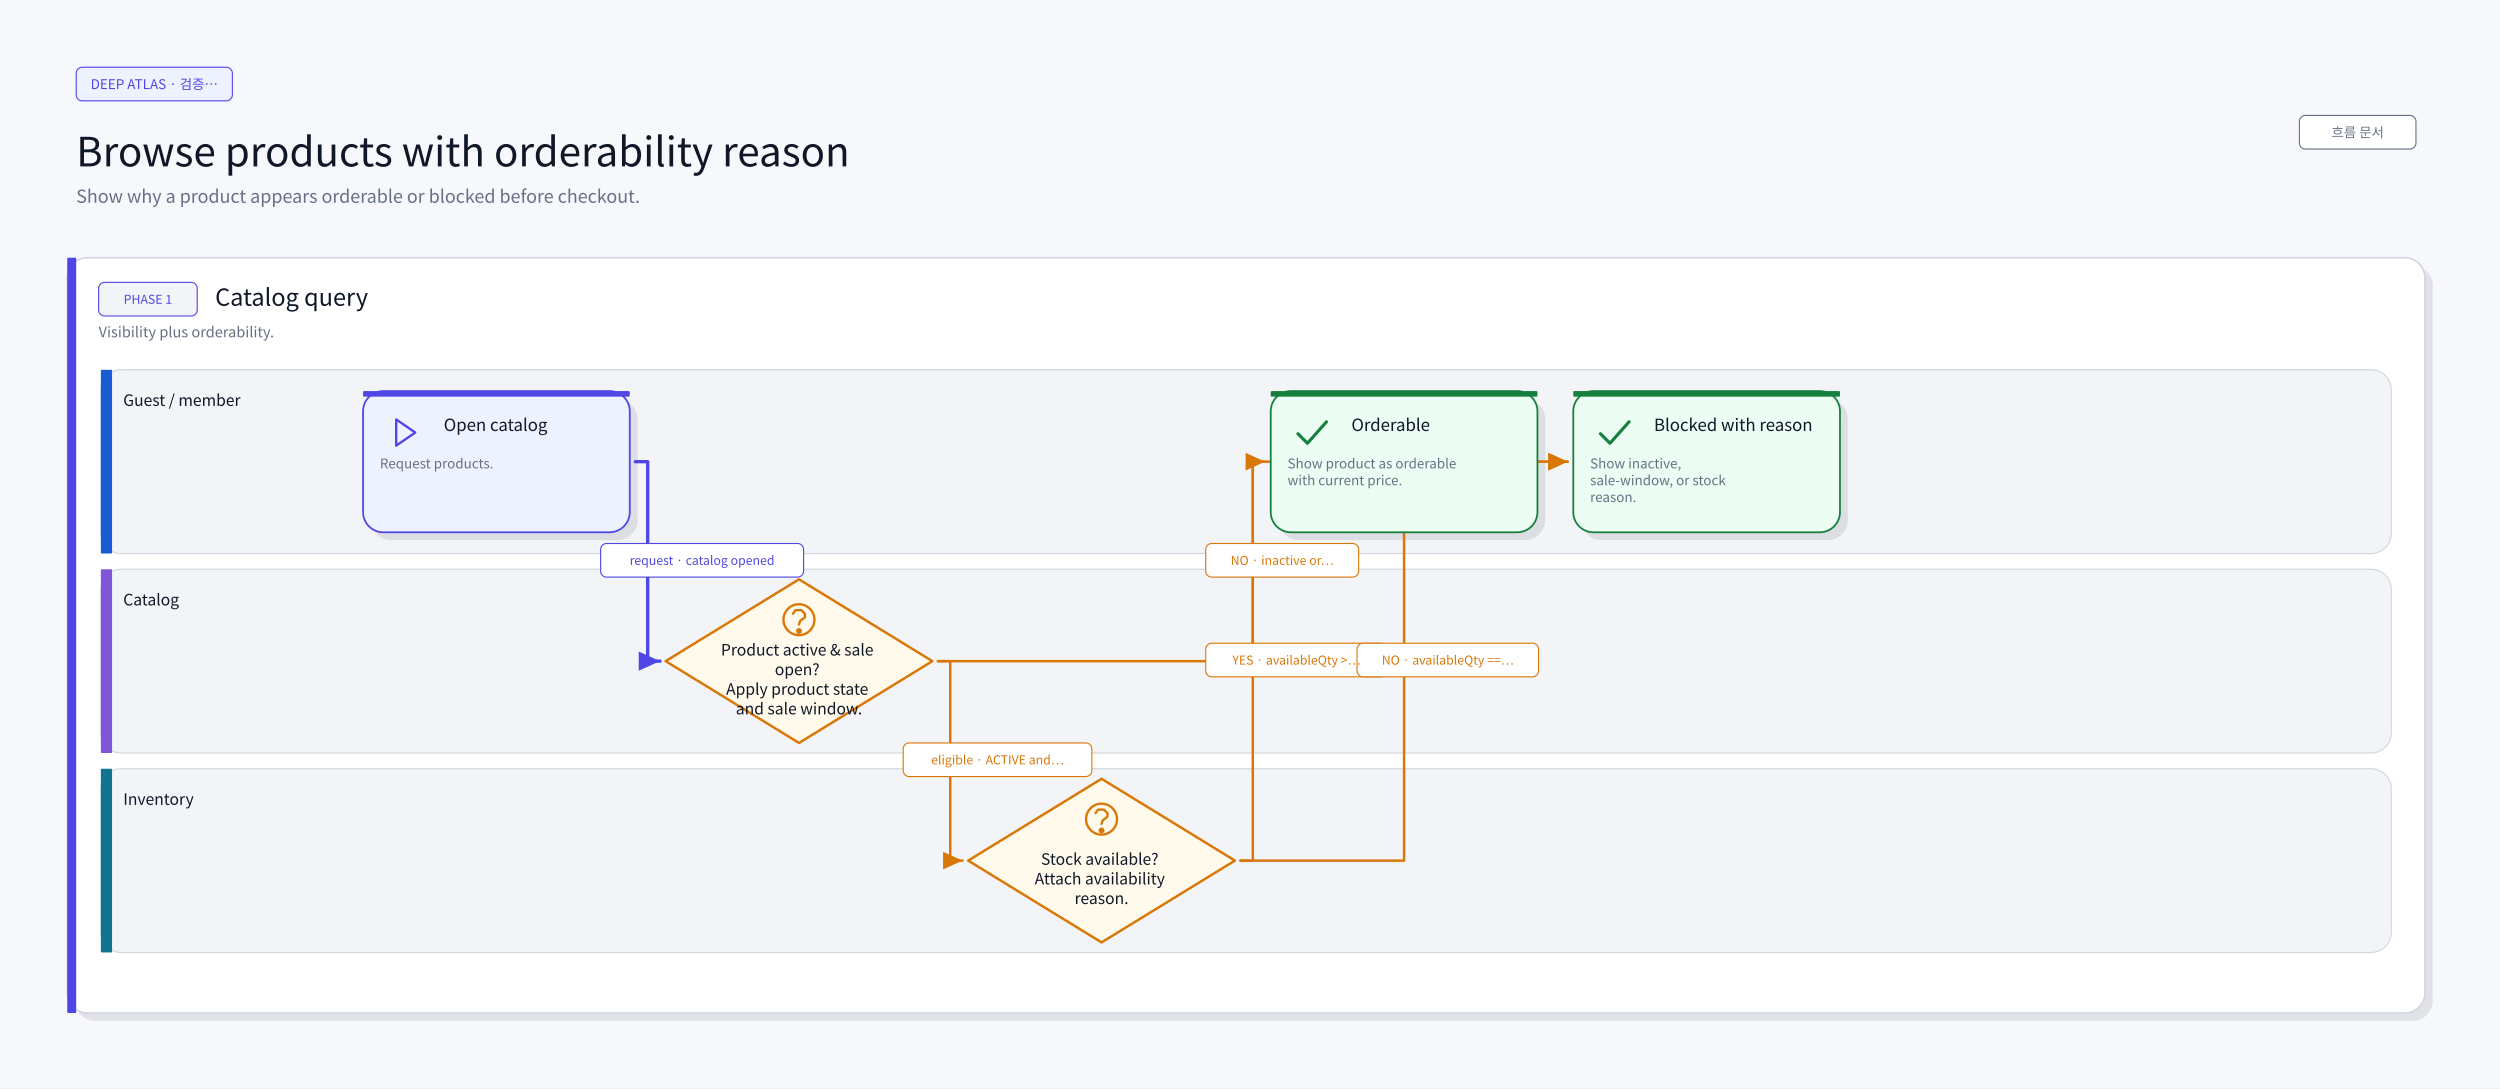
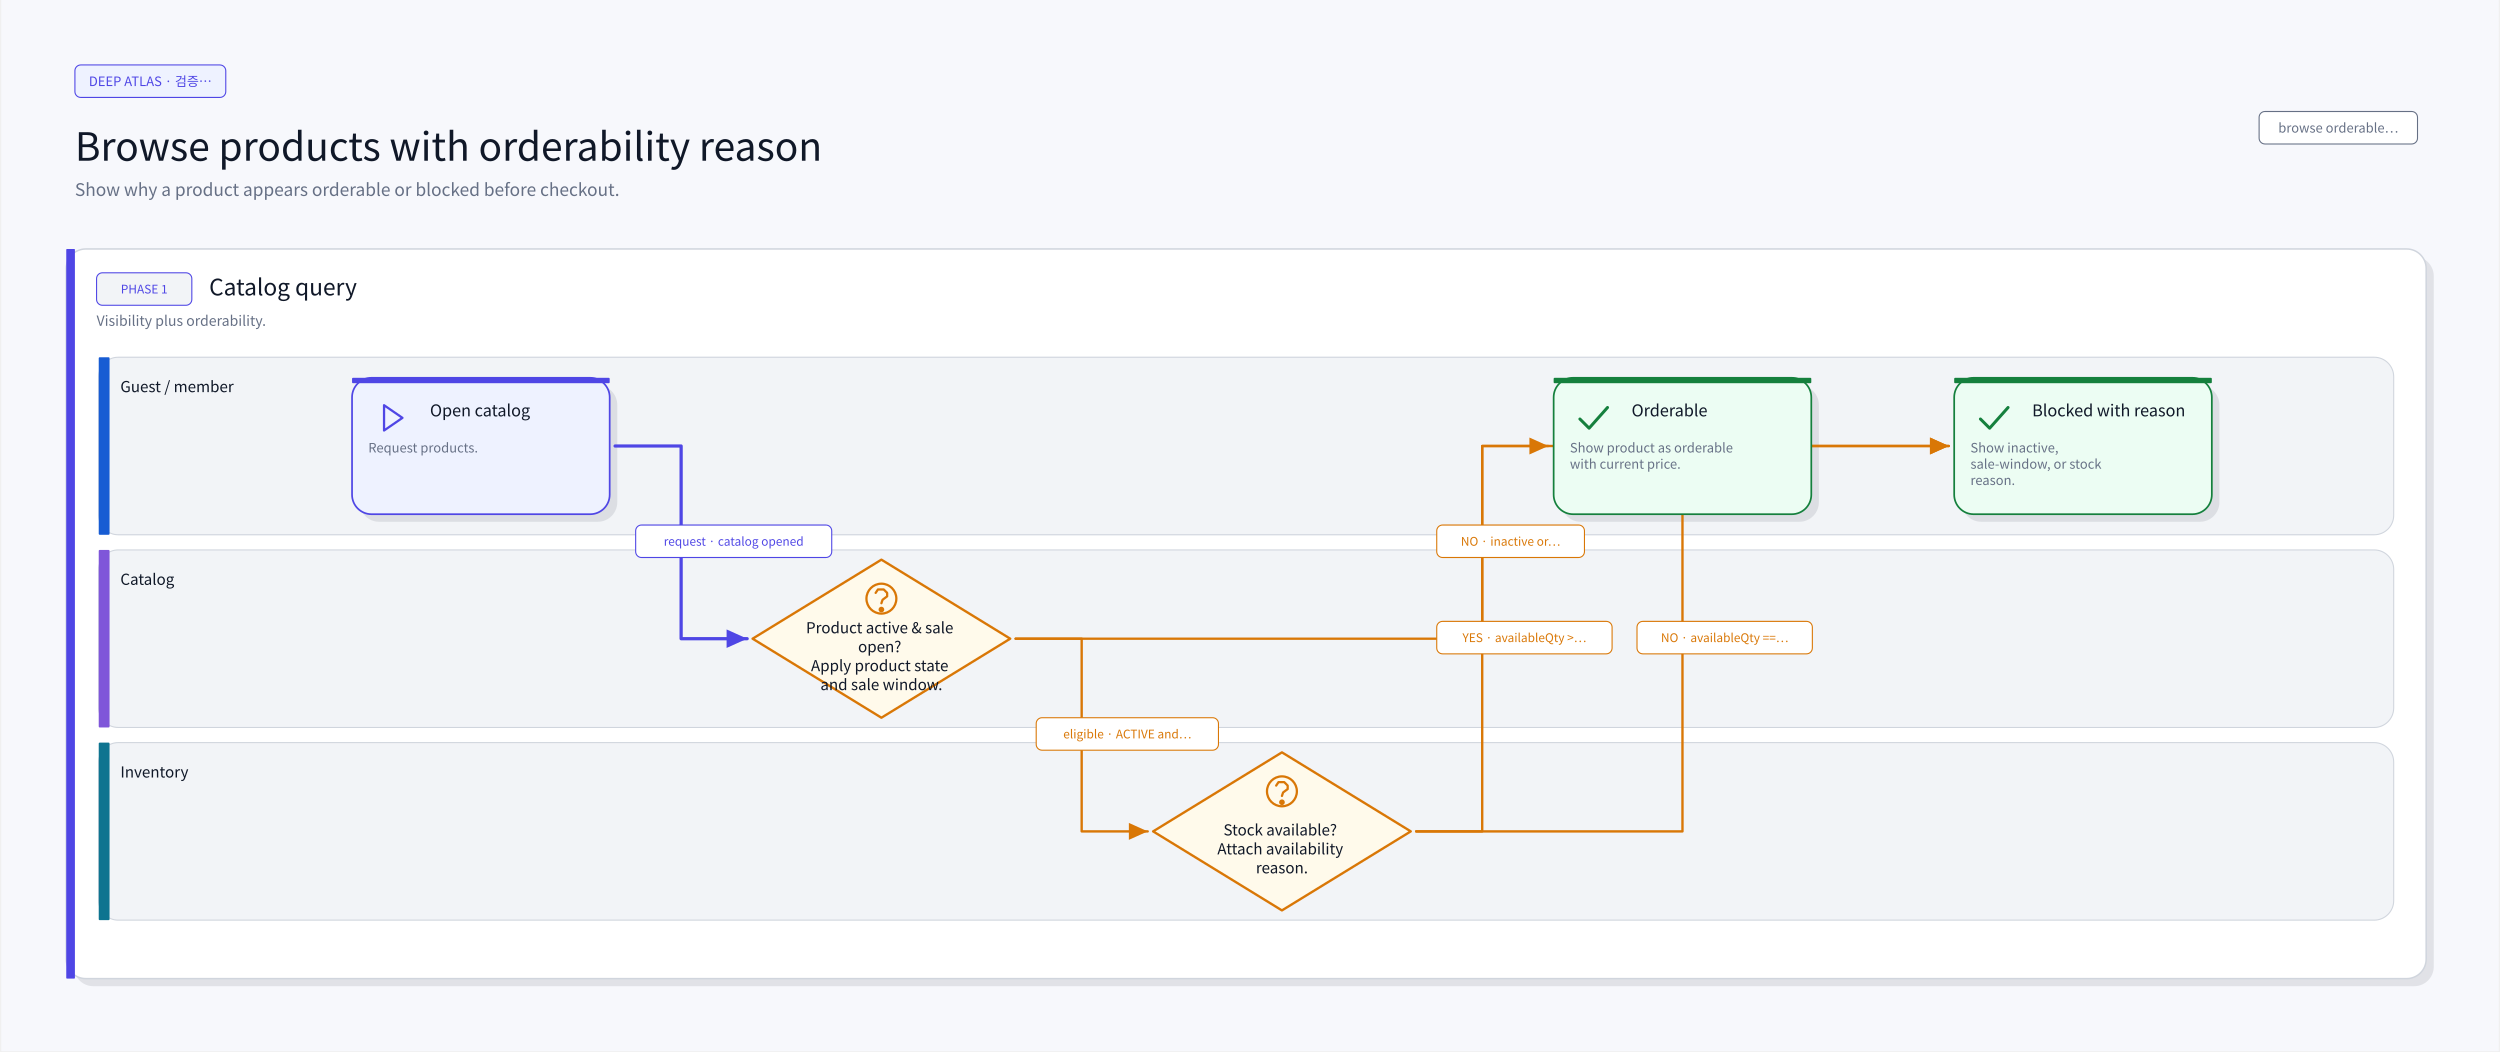
- <svg xmlns="http://www.w3.org/2000/svg" width="2231" height="971" viewBox="-12.00 -22.00 2231.00 971.00">
-   <rect x="-12.00" y="-22.00" width="2231.00" height="971.00" fill="#F7F8FC" />
-   <rect x="55.00" y="215.00" width="2104.00" height="674.00" rx="18.00" stroke="#101828" fill="#101828" stroke-width="0.0" opacity="0.100" />
-   <rect x="48.00" y="208.00" width="2104.00" height="674.00" rx="18.00" stroke="#D0D5DD" fill="#FFFFFF" stroke-width="1.4" opacity="1.000" />
-   <rect x="78.00" y="308.00" width="2044.00" height="164.00" rx="18.00" stroke="#D0D5DD" fill="#F2F4F7" stroke-width="1.0" opacity="1.000" />
-   <rect x="78.00" y="486.00" width="2044.00" height="164.00" rx="18.00" stroke="#D0D5DD" fill="#F2F4F7" stroke-width="1.0" opacity="1.000" />
-   <rect x="78.00" y="664.00" width="2044.00" height="164.00" rx="18.00" stroke="#D0D5DD" fill="#F2F4F7" stroke-width="1.0" opacity="1.000" />
+ <svg xmlns="http://www.w3.org/2000/svg" width="2200" height="925" viewBox="-12.00 -22.00 2307.00 971.00">
+   <rect x="-12.00" y="-22.00" width="2307.00" height="971.00" fill="#F7F8FC" />
+   <rect x="55.00" y="215.00" width="2180.00" height="674.00" rx="18.00" stroke="#101828" fill="#101828" stroke-width="0.0" opacity="0.100" />
+   <rect x="48.00" y="208.00" width="2180.00" height="674.00" rx="18.00" stroke="#D0D5DD" fill="#FFFFFF" stroke-width="1.4" opacity="1.000" />
+   <rect x="78.00" y="308.00" width="2120.00" height="164.00" rx="18.00" stroke="#D0D5DD" fill="#F2F4F7" stroke-width="1.0" opacity="1.000" />
+   <rect x="78.00" y="486.00" width="2120.00" height="164.00" rx="18.00" stroke="#D0D5DD" fill="#F2F4F7" stroke-width="1.0" opacity="1.000" />
+   <rect x="78.00" y="664.00" width="2120.00" height="164.00" rx="18.00" stroke="#D0D5DD" fill="#F2F4F7" stroke-width="1.0" opacity="1.000" />
  <rect x="319.00" y="334.00" width="238.00" height="126.00" rx="18.00" stroke="#101828" fill="#101828" stroke-width="0.0" opacity="0.100" />
-   <rect x="1129.00" y="334.00" width="238.00" height="126.00" rx="18.00" stroke="#101828" fill="#101828" stroke-width="0.0" opacity="0.100" />
-   <rect x="1399.00" y="334.00" width="238.00" height="126.00" rx="18.00" stroke="#101828" fill="#101828" stroke-width="0.0" opacity="0.100" />
-   <polyline points="555.00,390.00 566.00,390.00 566.00,568.00 577.00,568.00" stroke="#4F46E5" fill="none" stroke-width="3.0" opacity="1.000" stroke-linejoin="round" stroke-linecap="round" />
-   <polygon points="577.00,568.00 558.00,576.55 558.00,559.45" fill="#4F46E5" opacity="1.000" />
-   <polyline points="825.00,568.00 836.00,568.00 836.00,746.00 847.00,746.00" stroke="#D97706" fill="none" stroke-width="2.2" opacity="1.000" stroke-linejoin="round" stroke-linecap="round" />
-   <polygon points="847.00,746.00 829.60,753.83 829.60,738.17" fill="#D97706" opacity="1.000" />
-   <polyline points="825.00,568.00 1106.00,568.00 1106.00,390.00 1387.00,390.00" stroke="#D97706" fill="none" stroke-width="2.2" opacity="1.000" stroke-linejoin="round" stroke-linecap="round" />
-   <polygon points="1387.00,390.00 1369.60,397.83 1369.60,382.17" fill="#D97706" opacity="1.000" />
-   <polyline points="1095.00,746.00 1106.00,746.00 1106.00,390.00 1117.00,390.00" stroke="#D97706" fill="none" stroke-width="2.2" opacity="1.000" stroke-linejoin="round" stroke-linecap="round" />
-   <polygon points="1117.00,390.00 1099.60,397.83 1099.60,382.17" fill="#D97706" opacity="1.000" />
-   <polyline points="1095.00,746.00 1241.00,746.00 1241.00,390.00 1387.00,390.00" stroke="#D97706" fill="none" stroke-width="2.2" opacity="1.000" stroke-linejoin="round" stroke-linecap="round" />
-   <polygon points="1387.00,390.00 1369.60,397.83 1369.60,382.17" fill="#D97706" opacity="1.000" />
+   <rect x="1429.00" y="334.00" width="238.00" height="126.00" rx="18.00" stroke="#101828" fill="#101828" stroke-width="0.0" opacity="0.100" />
+   <rect x="1799.00" y="334.00" width="238.00" height="126.00" rx="18.00" stroke="#101828" fill="#101828" stroke-width="0.0" opacity="0.100" />
+   <polyline points="555.00,390.00 616.00,390.00 616.00,568.00 677.00,568.00" stroke="#4F46E5" fill="none" stroke-width="3.0" opacity="1.000" stroke-linejoin="round" stroke-linecap="round" />
+   <polygon points="677.00,568.00 658.00,576.55 658.00,559.45" fill="#4F46E5" opacity="1.000" />
+   <polyline points="925.00,568.00 986.00,568.00 986.00,746.00 1047.00,746.00" stroke="#D97706" fill="none" stroke-width="2.2" opacity="1.000" stroke-linejoin="round" stroke-linecap="round" />
+   <polygon points="1047.00,746.00 1029.60,753.83 1029.60,738.17" fill="#D97706" opacity="1.000" />
+   <polyline points="925.00,568.00 1356.00,568.00 1356.00,390.00 1787.00,390.00" stroke="#D97706" fill="none" stroke-width="2.2" opacity="1.000" stroke-linejoin="round" stroke-linecap="round" />
+   <polygon points="1787.00,390.00 1769.60,397.83 1769.60,382.17" fill="#D97706" opacity="1.000" />
+   <polyline points="1295.00,746.00 1356.00,746.00 1356.00,390.00 1417.00,390.00" stroke="#D97706" fill="none" stroke-width="2.2" opacity="1.000" stroke-linejoin="round" stroke-linecap="round" />
+   <polygon points="1417.00,390.00 1399.60,397.83 1399.60,382.17" fill="#D97706" opacity="1.000" />
+   <polyline points="1295.00,746.00 1541.00,746.00 1541.00,390.00 1787.00,390.00" stroke="#D97706" fill="none" stroke-width="2.2" opacity="1.000" stroke-linejoin="round" stroke-linecap="round" />
+   <polygon points="1787.00,390.00 1769.60,397.83 1769.60,382.17" fill="#D97706" opacity="1.000" />
  <rect x="56.00" y="38.00" width="139.36" height="30.00" rx="5.40" stroke="#4F46E5" fill="#EEF2FF" stroke-width="1.0" opacity="1.000" />
-   <rect x="2040.00" y="81.00" width="104.00" height="30.00" rx="5.40" stroke="#667085" fill="#FFFFFF" stroke-width="1.0" opacity="1.000" />
+   <rect x="2073.68" y="81.00" width="146.32" height="30.00" rx="5.40" stroke="#667085" fill="#FFFFFF" stroke-width="1.0" opacity="1.000" />
  <rect x="48.00" y="208.00" width="8.00" height="674.00" rx="0.64" stroke="#4F46E5" fill="#4F46E5" stroke-width="0.0" opacity="1.000" />
  <rect x="76.00" y="230.00" width="88.00" height="30.00" rx="5.40" stroke="#4F46E5" fill="#F2F4F7" stroke-width="1.0" opacity="1.000" />
  <rect x="78.00" y="308.00" width="10.00" height="164.00" rx="0.80" stroke="#175CD3" fill="#175CD3" stroke-width="0.0" opacity="1.000" />
  <rect x="78.00" y="486.00" width="10.00" height="164.00" rx="0.80" stroke="#7F56D9" fill="#7F56D9" stroke-width="0.0" opacity="1.000" />
  <rect x="78.00" y="664.00" width="10.00" height="164.00" rx="0.80" stroke="#0E7490" fill="#0E7490" stroke-width="0.0" opacity="1.000" />
  <rect x="312.00" y="327.00" width="238.00" height="126.00" rx="18.00" stroke="#4F46E5" fill="#EEF2FF" stroke-width="1.6" opacity="1.000" />
  <rect x="312.00" y="327.00" width="238.00" height="5.00" rx="0.90" stroke="#4F46E5" fill="#4F46E5" stroke-width="0.0" opacity="1.000" />
  <rect x="327.00" y="342.00" width="44.00" height="44.00" rx="3.52" stroke="#EEF2FF" fill="#EEF2FF" stroke-width="0.0" opacity="1.000" />
-   <rect x="1122.00" y="327.00" width="238.00" height="126.00" rx="18.00" stroke="#15803D" fill="#ECFDF3" stroke-width="1.6" opacity="1.000" />
-   <rect x="1122.00" y="327.00" width="238.00" height="5.00" rx="0.90" stroke="#15803D" fill="#15803D" stroke-width="0.0" opacity="1.000" />
-   <rect x="1137.00" y="342.00" width="44.00" height="44.00" rx="3.52" stroke="#ECFDF3" fill="#ECFDF3" stroke-width="0.0" opacity="1.000" />
-   <rect x="1392.00" y="327.00" width="238.00" height="126.00" rx="18.00" stroke="#15803D" fill="#ECFDF3" stroke-width="1.6" opacity="1.000" />
-   <rect x="1392.00" y="327.00" width="238.00" height="5.00" rx="0.90" stroke="#15803D" fill="#15803D" stroke-width="0.0" opacity="1.000" />
-   <rect x="1407.00" y="342.00" width="44.00" height="44.00" rx="3.52" stroke="#ECFDF3" fill="#ECFDF3" stroke-width="0.0" opacity="1.000" />
-   <polygon points="701.00,495.00 820.00,568.00 701.00,641.00 582.00,568.00" stroke="#D97706" fill="#FFFAEB" stroke-width="2.2" opacity="1.000" stroke-linejoin="round" />
-   <rect x="679.00" y="509.00" width="44.00" height="44.00" rx="3.52" stroke="#FFFAEB" fill="#FFFAEB" stroke-width="0.0" opacity="1.000" />
-   <ellipse cx="701.00" cy="531.00" rx="13.81" ry="13.81" stroke="#D97706" fill="none" stroke-width="2.1" opacity="1.000" />
-   <ellipse cx="701.00" cy="541.10" rx="1.59" ry="1.59" stroke="#D97706" fill="#D97706" stroke-width="2.1" opacity="1.000" />
-   <polygon points="971.00,673.00 1090.00,746.00 971.00,819.00 852.00,746.00" stroke="#D97706" fill="#FFFAEB" stroke-width="2.2" opacity="1.000" stroke-linejoin="round" />
-   <rect x="949.00" y="687.00" width="44.00" height="44.00" rx="3.52" stroke="#FFFAEB" fill="#FFFAEB" stroke-width="0.0" opacity="1.000" />
-   <ellipse cx="971.00" cy="709.00" rx="13.81" ry="13.81" stroke="#D97706" fill="none" stroke-width="2.1" opacity="1.000" />
-   <ellipse cx="971.00" cy="719.10" rx="1.59" ry="1.59" stroke="#D97706" fill="#D97706" stroke-width="2.1" opacity="1.000" />
-   <rect x="524.00" y="463.00" width="181.12" height="30.00" rx="5.40" stroke="#4F46E5" fill="#FFFFFF" stroke-width="1.0" opacity="1.000" />
-   <rect x="794.00" y="641.00" width="168.36" height="30.00" rx="5.40" stroke="#D97706" fill="#FFFFFF" stroke-width="1.0" opacity="1.000" />
-   <rect x="1064.00" y="463.00" width="136.46" height="30.00" rx="5.40" stroke="#D97706" fill="#FFFFFF" stroke-width="1.0" opacity="1.000" />
-   <rect x="1064.00" y="552.00" width="161.98" height="30.00" rx="5.40" stroke="#D97706" fill="#FFFFFF" stroke-width="1.0" opacity="1.000" />
-   <rect x="1199.00" y="552.00" width="161.98" height="30.00" rx="5.40" stroke="#D97706" fill="#FFFFFF" stroke-width="1.0" opacity="1.000" />
+   <rect x="1422.00" y="327.00" width="238.00" height="126.00" rx="18.00" stroke="#15803D" fill="#ECFDF3" stroke-width="1.6" opacity="1.000" />
+   <rect x="1422.00" y="327.00" width="238.00" height="5.00" rx="0.90" stroke="#15803D" fill="#15803D" stroke-width="0.0" opacity="1.000" />
+   <rect x="1437.00" y="342.00" width="44.00" height="44.00" rx="3.52" stroke="#ECFDF3" fill="#ECFDF3" stroke-width="0.0" opacity="1.000" />
+   <rect x="1792.00" y="327.00" width="238.00" height="126.00" rx="18.00" stroke="#15803D" fill="#ECFDF3" stroke-width="1.6" opacity="1.000" />
+   <rect x="1792.00" y="327.00" width="238.00" height="5.00" rx="0.90" stroke="#15803D" fill="#15803D" stroke-width="0.0" opacity="1.000" />
+   <rect x="1807.00" y="342.00" width="44.00" height="44.00" rx="3.52" stroke="#ECFDF3" fill="#ECFDF3" stroke-width="0.0" opacity="1.000" />
+   <polygon points="801.00,495.00 920.00,568.00 801.00,641.00 682.00,568.00" stroke="#D97706" fill="#FFFAEB" stroke-width="2.2" opacity="1.000" stroke-linejoin="round" />
+   <rect x="779.00" y="509.00" width="44.00" height="44.00" rx="3.52" stroke="#FFFAEB" fill="#FFFAEB" stroke-width="0.0" opacity="1.000" />
+   <ellipse cx="801.00" cy="531.00" rx="13.81" ry="13.81" stroke="#D97706" fill="none" stroke-width="2.1" opacity="1.000" />
+   <ellipse cx="801.00" cy="541.10" rx="1.59" ry="1.59" stroke="#D97706" fill="#D97706" stroke-width="2.1" opacity="1.000" />
+   <polygon points="1171.00,673.00 1290.00,746.00 1171.00,819.00 1052.00,746.00" stroke="#D97706" fill="#FFFAEB" stroke-width="2.2" opacity="1.000" stroke-linejoin="round" />
+   <rect x="1149.00" y="687.00" width="44.00" height="44.00" rx="3.52" stroke="#FFFAEB" fill="#FFFAEB" stroke-width="0.0" opacity="1.000" />
+   <ellipse cx="1171.00" cy="709.00" rx="13.81" ry="13.81" stroke="#D97706" fill="none" stroke-width="2.1" opacity="1.000" />
+   <ellipse cx="1171.01" cy="719.10" rx="1.59" ry="1.59" stroke="#D97706" fill="#D97706" stroke-width="2.1" opacity="1.000" />
+   <rect x="574.00" y="463.00" width="181.12" height="30.00" rx="5.40" stroke="#4F46E5" fill="#FFFFFF" stroke-width="1.0" opacity="1.000" />
+   <rect x="944.00" y="641.00" width="168.36" height="30.00" rx="5.40" stroke="#D97706" fill="#FFFFFF" stroke-width="1.0" opacity="1.000" />
+   <rect x="1314.00" y="463.00" width="136.46" height="30.00" rx="5.40" stroke="#D97706" fill="#FFFFFF" stroke-width="1.0" opacity="1.000" />
+   <rect x="1314.00" y="552.00" width="161.98" height="30.00" rx="5.40" stroke="#D97706" fill="#FFFFFF" stroke-width="1.0" opacity="1.000" />
+   <rect x="1499.00" y="552.00" width="161.98" height="30.00" rx="5.40" stroke="#D97706" fill="#FFFFFF" stroke-width="1.0" opacity="1.000" />
  <polyline points="341.56,352.31 341.56,375.69 358.56,364.00 341.56,352.31" stroke="#4F46E5" fill="none" stroke-width="2.1" opacity="1.000" stroke-linejoin="round" stroke-linecap="round" />
-   <polyline points="1146.25,365.06 1154.75,373.56 1171.75,354.44" stroke="#15803D" fill="none" stroke-width="2.8" opacity="1.000" stroke-linejoin="round" stroke-linecap="round" />
-   <polyline points="1416.25,365.06 1424.75,373.56 1441.75,354.44" stroke="#15803D" fill="none" stroke-width="2.8" opacity="1.000" stroke-linejoin="round" stroke-linecap="round" />
-   <polyline points="695.69,525.69 697.81,522.50 703.13,522.50 706.31,525.69 706.31,528.88 702.07,532.06 701.00,535.25" stroke="#D97706" fill="none" stroke-width="2.1" opacity="1.000" stroke-linejoin="round" stroke-linecap="round" />
-   <polyline points="965.69,703.69 967.81,700.50 973.13,700.50 976.31,703.69 976.31,706.88 972.07,710.06 971.00,713.25" stroke="#D97706" fill="none" stroke-width="2.1" opacity="1.000" stroke-linejoin="round" stroke-linecap="round" />
+   <polyline points="1446.25,365.06 1454.75,373.56 1471.75,354.44" stroke="#15803D" fill="none" stroke-width="2.8" opacity="1.000" stroke-linejoin="round" stroke-linecap="round" />
+   <polyline points="1816.25,365.06 1824.75,373.56 1841.75,354.44" stroke="#15803D" fill="none" stroke-width="2.8" opacity="1.000" stroke-linejoin="round" stroke-linecap="round" />
+   <polyline points="795.69,525.69 797.81,522.50 803.13,522.50 806.31,525.69 806.31,528.88 802.07,532.06 801.00,535.25" stroke="#D97706" fill="none" stroke-width="2.1" opacity="1.000" stroke-linejoin="round" stroke-linecap="round" />
+   <polyline points="1165.69,703.69 1167.81,700.50 1173.13,700.50 1176.31,703.69 1176.31,706.88 1172.07,710.06 1171.00,713.25" stroke="#D97706" fill="none" stroke-width="2.1" opacity="1.000" stroke-linejoin="round" stroke-linecap="round" />
  <text x="125.68" y="57.50" font-size="12.00" font-family="NanumGothic, Noto Sans CJK KR, Apple SD Gothic Neo, Arial, sans-serif" text-anchor="middle" fill="#4F46E5" opacity="1.000">
    <tspan x="125.68" dy="0.00">DEEP ATLAS · 검증…</tspan>
  </text>
  <text x="56.00" y="126.50" font-size="36.00" font-family="NanumGothic, Noto Sans CJK KR, Apple SD Gothic Neo, Arial, sans-serif" text-anchor="start" fill="#101828" opacity="1.000">
    <tspan x="56.00" dy="0.00">Browse products with orderability reason</tspan>
  </text>
  <text x="56.00" y="159.00" font-size="16.00" font-family="NanumGothic, Noto Sans CJK KR, Apple SD Gothic Neo, Arial, sans-serif" text-anchor="start" fill="#667085" opacity="1.000">
    <tspan x="56.00" dy="0.00">Show why a product appears orderable or blocked before checkout.</tspan>
  </text>
  <a href="[[architecture/atlas/flows/browse-orderable-products.md]]">
-     <text x="2092.00" y="100.50" font-size="12.00" font-family="NanumGothic, Noto Sans CJK KR, Apple SD Gothic Neo, Arial, sans-serif" text-anchor="middle" fill="#667085" opacity="1.000">
-       <tspan x="2092.00" dy="0.00">흐름 문서</tspan>
+     <text x="2146.84" y="100.50" font-size="12.00" font-family="NanumGothic, Noto Sans CJK KR, Apple SD Gothic Neo, Arial, sans-serif" text-anchor="middle" fill="#667085" opacity="1.000">
+       <tspan x="2146.84" dy="0.00">browse orderable…</tspan>
    </text>
  </a>
  <text x="120.00" y="249.12" font-size="11.00" font-family="NanumGothic, Noto Sans CJK KR, Apple SD Gothic Neo, Arial, sans-serif" text-anchor="middle" fill="#4F46E5" opacity="1.000">
    <tspan x="120.00" dy="0.00">PHASE 1</tspan>
  </text>
  <text x="180.00" y="250.88" font-size="21.00" font-family="NanumGothic, Noto Sans CJK KR, Apple SD Gothic Neo, Arial, sans-serif" text-anchor="start" fill="#101828" opacity="1.000">
    <tspan x="180.00" dy="0.00">Catalog query</tspan>
  </text>
  <text x="76.00" y="279.00" font-size="13.00" font-family="NanumGothic, Noto Sans CJK KR, Apple SD Gothic Neo, Arial, sans-serif" text-anchor="start" fill="#667085" opacity="1.000">
    <tspan x="76.00" dy="0.00">Visibility plus orderability.</tspan>
  </text>
  <text x="98.00" y="340.25" font-size="14.00" font-family="NanumGothic, Noto Sans CJK KR, Apple SD Gothic Neo, Arial, sans-serif" text-anchor="start" fill="#101828" opacity="1.000">
    <tspan x="98.00" dy="0.00">Guest / member</tspan>
  </text>
  <text x="98.00" y="518.25" font-size="14.00" font-family="NanumGothic, Noto Sans CJK KR, Apple SD Gothic Neo, Arial, sans-serif" text-anchor="start" fill="#101828" opacity="1.000">
    <tspan x="98.00" dy="0.00">Catalog</tspan>
  </text>
  <text x="98.00" y="696.25" font-size="14.00" font-family="NanumGothic, Noto Sans CJK KR, Apple SD Gothic Neo, Arial, sans-serif" text-anchor="start" fill="#101828" opacity="1.000">
    <tspan x="98.00" dy="0.00">Inventory</tspan>
  </text>
  <text x="384.00" y="362.62" font-size="15.00" font-family="NanumGothic, Noto Sans CJK KR, Apple SD Gothic Neo, Arial, sans-serif" text-anchor="start" fill="#101828" opacity="1.000">
    <tspan x="384.00" dy="0.00">Open catalog</tspan>
  </text>
  <text x="327.00" y="396.00" font-size="12.00" font-family="NanumGothic, Noto Sans CJK KR, Apple SD Gothic Neo, Arial, sans-serif" text-anchor="start" fill="#667085" opacity="1.000">
    <tspan x="327.00" dy="0.00">Request products.</tspan>
  </text>
-   <text x="1194.00" y="362.62" font-size="15.00" font-family="NanumGothic, Noto Sans CJK KR, Apple SD Gothic Neo, Arial, sans-serif" text-anchor="start" fill="#101828" opacity="1.000">
-     <tspan x="1194.00" dy="0.00">Orderable</tspan>
+   <text x="1494.00" y="362.62" font-size="15.00" font-family="NanumGothic, Noto Sans CJK KR, Apple SD Gothic Neo, Arial, sans-serif" text-anchor="start" fill="#101828" opacity="1.000">
+     <tspan x="1494.00" dy="0.00">Orderable</tspan>
  </text>
-   <text x="1137.00" y="396.00" font-size="12.00" font-family="NanumGothic, Noto Sans CJK KR, Apple SD Gothic Neo, Arial, sans-serif" text-anchor="start" fill="#667085" opacity="1.000">
-     <tspan x="1137.00" dy="0.00">Show product as orderable</tspan>
-     <tspan x="1137.00" dy="15.00">with current price.</tspan>
+   <text x="1437.00" y="396.00" font-size="12.00" font-family="NanumGothic, Noto Sans CJK KR, Apple SD Gothic Neo, Arial, sans-serif" text-anchor="start" fill="#667085" opacity="1.000">
+     <tspan x="1437.00" dy="0.00">Show product as orderable</tspan>
+     <tspan x="1437.00" dy="15.00">with current price.</tspan>
  </text>
-   <text x="1464.00" y="362.62" font-size="15.00" font-family="NanumGothic, Noto Sans CJK KR, Apple SD Gothic Neo, Arial, sans-serif" text-anchor="start" fill="#101828" opacity="1.000">
-     <tspan x="1464.00" dy="0.00">Blocked with reason</tspan>
+   <text x="1864.00" y="362.62" font-size="15.00" font-family="NanumGothic, Noto Sans CJK KR, Apple SD Gothic Neo, Arial, sans-serif" text-anchor="start" fill="#101828" opacity="1.000">
+     <tspan x="1864.00" dy="0.00">Blocked with reason</tspan>
  </text>
-   <text x="1407.00" y="396.00" font-size="12.00" font-family="NanumGothic, Noto Sans CJK KR, Apple SD Gothic Neo, Arial, sans-serif" text-anchor="start" fill="#667085" opacity="1.000">
-     <tspan x="1407.00" dy="0.00">Show inactive,</tspan>
-     <tspan x="1407.00" dy="15.00">sale-window, or stock</tspan>
-     <tspan x="1407.00" dy="15.00">reason.</tspan>
+   <text x="1807.00" y="396.00" font-size="12.00" font-family="NanumGothic, Noto Sans CJK KR, Apple SD Gothic Neo, Arial, sans-serif" text-anchor="start" fill="#667085" opacity="1.000">
+     <tspan x="1807.00" dy="0.00">Show inactive,</tspan>
+     <tspan x="1807.00" dy="15.00">sale-window, or stock</tspan>
+     <tspan x="1807.00" dy="15.00">reason.</tspan>
  </text>
  <a href="[[rules/rule-product-active]]">
-     <text x="701.00" y="563.00" font-size="14.00" font-family="NanumGothic, Noto Sans CJK KR, Apple SD Gothic Neo, Arial, sans-serif" text-anchor="middle" fill="#101828" opacity="1.000">
-       <tspan x="701.00" dy="0.00">Product active &amp; sale</tspan>
-       <tspan x="701.00" dy="17.50">open?</tspan>
-       <tspan x="701.00" dy="17.50">Apply product state</tspan>
-       <tspan x="701.00" dy="17.50">and sale window.</tspan>
+     <text x="801.00" y="563.00" font-size="14.00" font-family="NanumGothic, Noto Sans CJK KR, Apple SD Gothic Neo, Arial, sans-serif" text-anchor="middle" fill="#101828" opacity="1.000">
+       <tspan x="801.00" dy="0.00">Product active &amp; sale</tspan>
+       <tspan x="801.00" dy="17.50">open?</tspan>
+       <tspan x="801.00" dy="17.50">Apply product state</tspan>
+       <tspan x="801.00" dy="17.50">and sale window.</tspan>
    </text>
  </a>
  <a href="[[rules/rule-stock-available]]">
-     <text x="971.00" y="749.75" font-size="14.00" font-family="NanumGothic, Noto Sans CJK KR, Apple SD Gothic Neo, Arial, sans-serif" text-anchor="middle" fill="#101828" opacity="1.000">
-       <tspan x="971.00" dy="0.00">Stock available?</tspan>
-       <tspan x="971.00" dy="17.50">Attach availability</tspan>
-       <tspan x="971.00" dy="17.50">reason.</tspan>
+     <text x="1171.00" y="749.75" font-size="14.00" font-family="NanumGothic, Noto Sans CJK KR, Apple SD Gothic Neo, Arial, sans-serif" text-anchor="middle" fill="#101828" opacity="1.000">
+       <tspan x="1171.00" dy="0.00">Stock available?</tspan>
+       <tspan x="1171.00" dy="17.50">Attach availability</tspan>
+       <tspan x="1171.00" dy="17.50">reason.</tspan>
    </text>
  </a>
-   <text x="614.56" y="482.12" font-size="11.00" font-family="NanumGothic, Noto Sans CJK KR, Apple SD Gothic Neo, Arial, sans-serif" text-anchor="middle" fill="#4F46E5" opacity="1.000">
-     <tspan x="614.56" dy="0.00">request · catalog opened</tspan>
+   <text x="664.56" y="482.12" font-size="11.00" font-family="NanumGothic, Noto Sans CJK KR, Apple SD Gothic Neo, Arial, sans-serif" text-anchor="middle" fill="#4F46E5" opacity="1.000">
+     <tspan x="664.56" dy="0.00">request · catalog opened</tspan>
  </text>
-   <text x="878.18" y="660.12" font-size="11.00" font-family="NanumGothic, Noto Sans CJK KR, Apple SD Gothic Neo, Arial, sans-serif" text-anchor="middle" fill="#D97706" opacity="1.000">
-     <tspan x="878.18" dy="0.00">eligible · ACTIVE and…</tspan>
+   <text x="1028.18" y="660.12" font-size="11.00" font-family="NanumGothic, Noto Sans CJK KR, Apple SD Gothic Neo, Arial, sans-serif" text-anchor="middle" fill="#D97706" opacity="1.000">
+     <tspan x="1028.18" dy="0.00">eligible · ACTIVE and…</tspan>
  </text>
-   <text x="1132.23" y="482.12" font-size="11.00" font-family="NanumGothic, Noto Sans CJK KR, Apple SD Gothic Neo, Arial, sans-serif" text-anchor="middle" fill="#D97706" opacity="1.000">
-     <tspan x="1132.23" dy="0.00">NO · inactive or…</tspan>
+   <text x="1382.23" y="482.12" font-size="11.00" font-family="NanumGothic, Noto Sans CJK KR, Apple SD Gothic Neo, Arial, sans-serif" text-anchor="middle" fill="#D97706" opacity="1.000">
+     <tspan x="1382.23" dy="0.00">NO · inactive or…</tspan>
  </text>
-   <text x="1144.99" y="571.12" font-size="11.00" font-family="NanumGothic, Noto Sans CJK KR, Apple SD Gothic Neo, Arial, sans-serif" text-anchor="middle" fill="#D97706" opacity="1.000">
-     <tspan x="1144.99" dy="0.00">YES · availableQty &gt;…</tspan>
+   <text x="1394.99" y="571.12" font-size="11.00" font-family="NanumGothic, Noto Sans CJK KR, Apple SD Gothic Neo, Arial, sans-serif" text-anchor="middle" fill="#D97706" opacity="1.000">
+     <tspan x="1394.99" dy="0.00">YES · availableQty &gt;…</tspan>
  </text>
-   <text x="1279.99" y="571.12" font-size="11.00" font-family="NanumGothic, Noto Sans CJK KR, Apple SD Gothic Neo, Arial, sans-serif" text-anchor="middle" fill="#D97706" opacity="1.000">
-     <tspan x="1279.99" dy="0.00">NO · availableQty ==…</tspan>
+   <text x="1579.99" y="571.12" font-size="11.00" font-family="NanumGothic, Noto Sans CJK KR, Apple SD Gothic Neo, Arial, sans-serif" text-anchor="middle" fill="#D97706" opacity="1.000">
+     <tspan x="1579.99" dy="0.00">NO · availableQty ==…</tspan>
  </text>
</svg>
